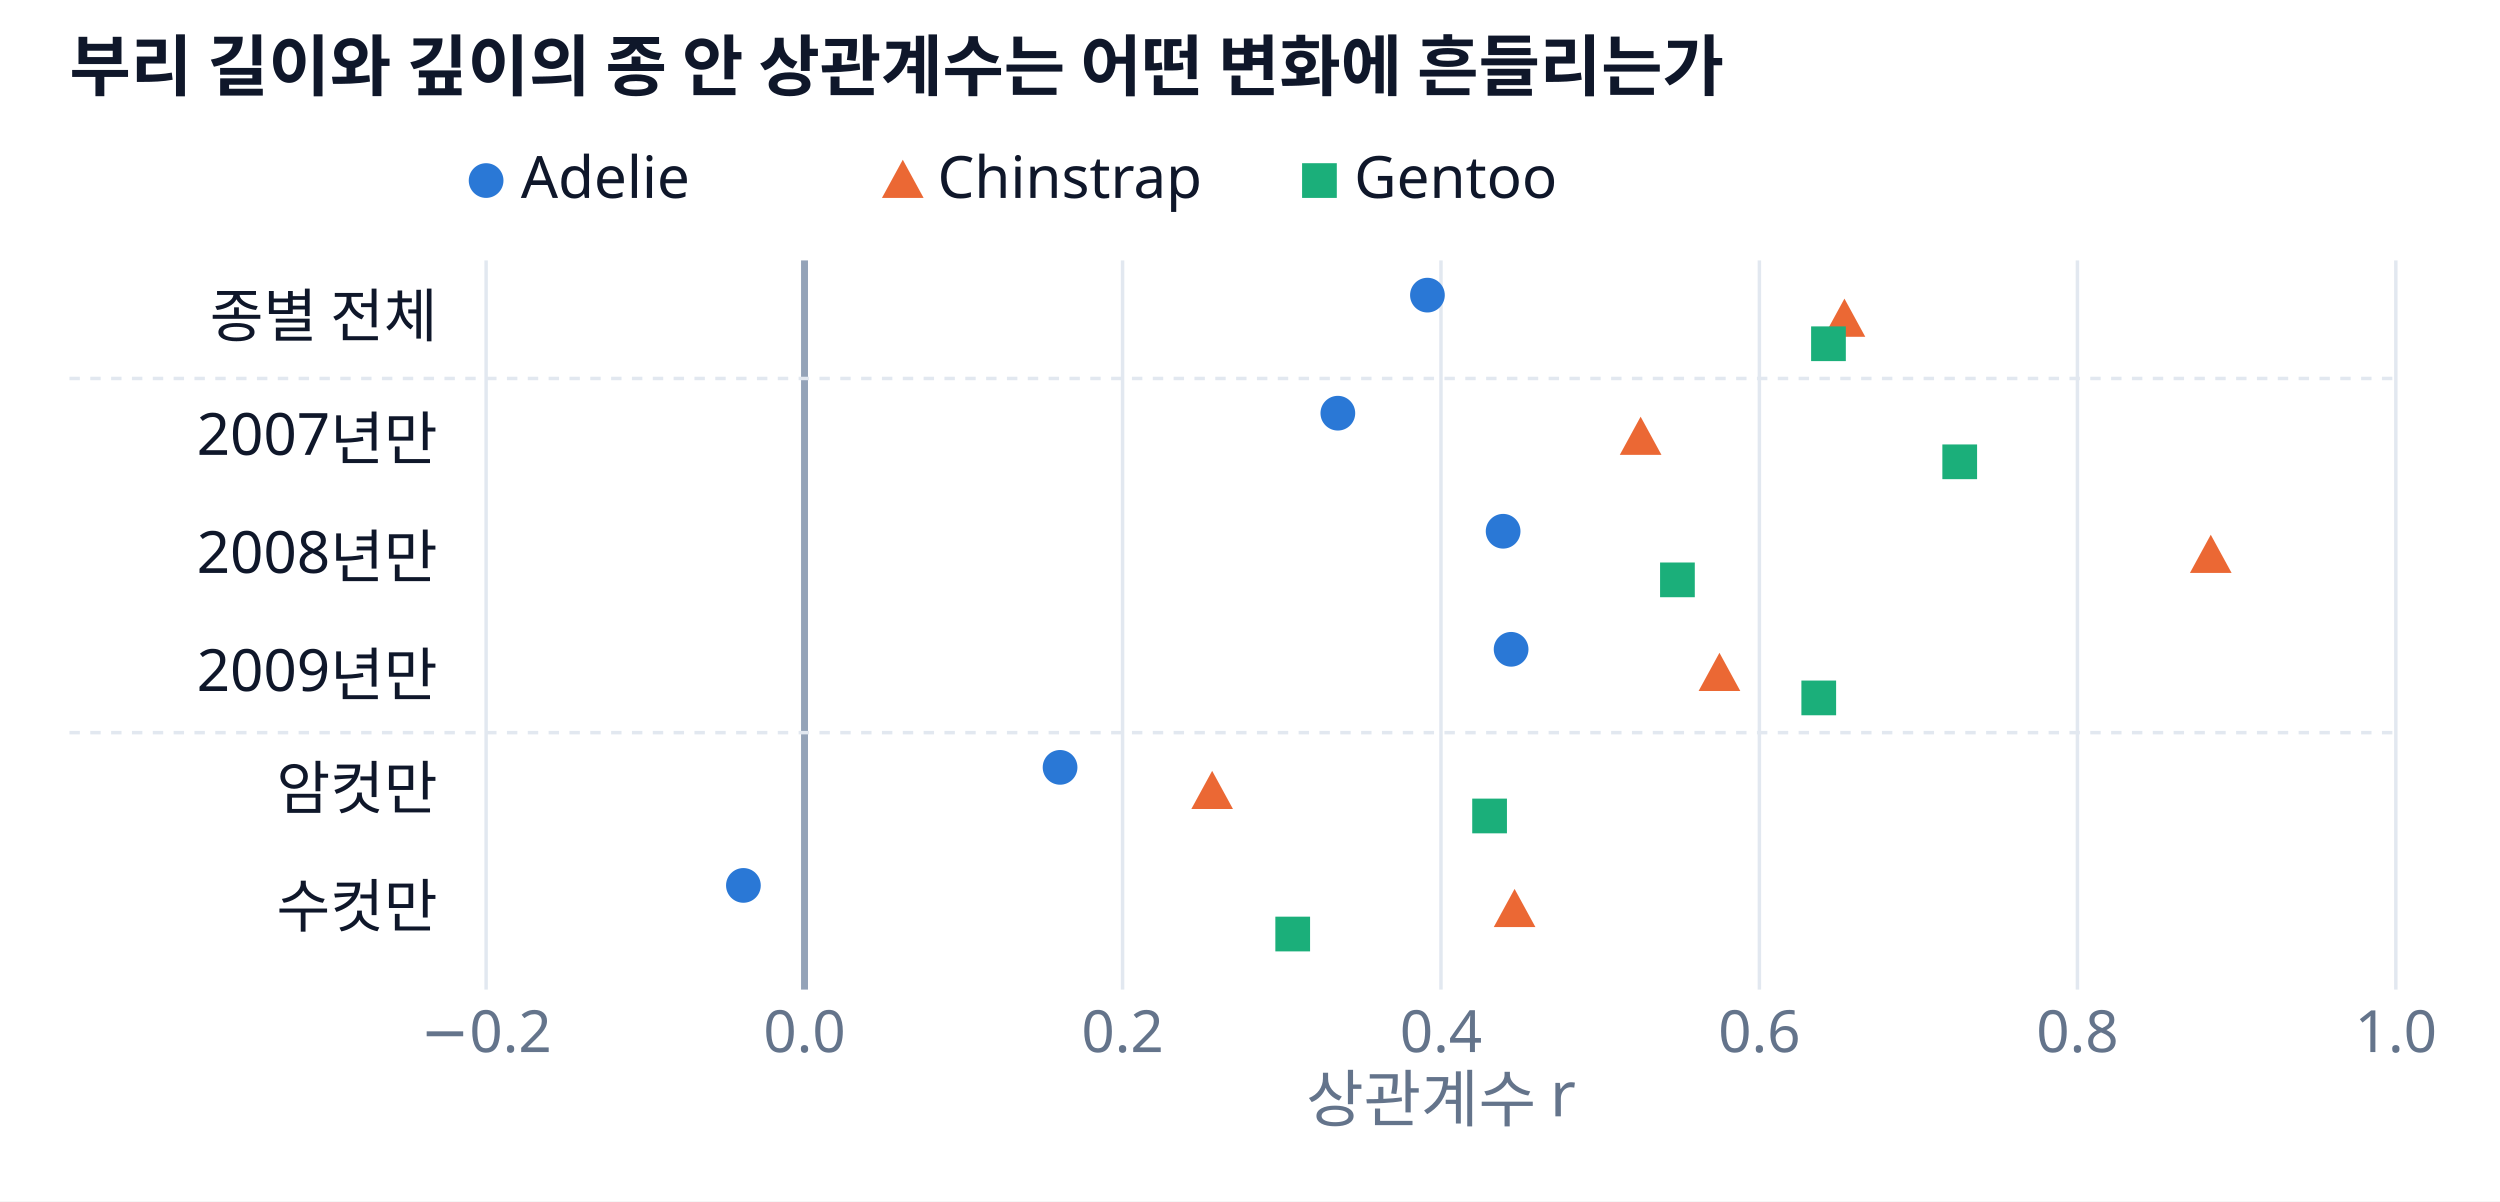
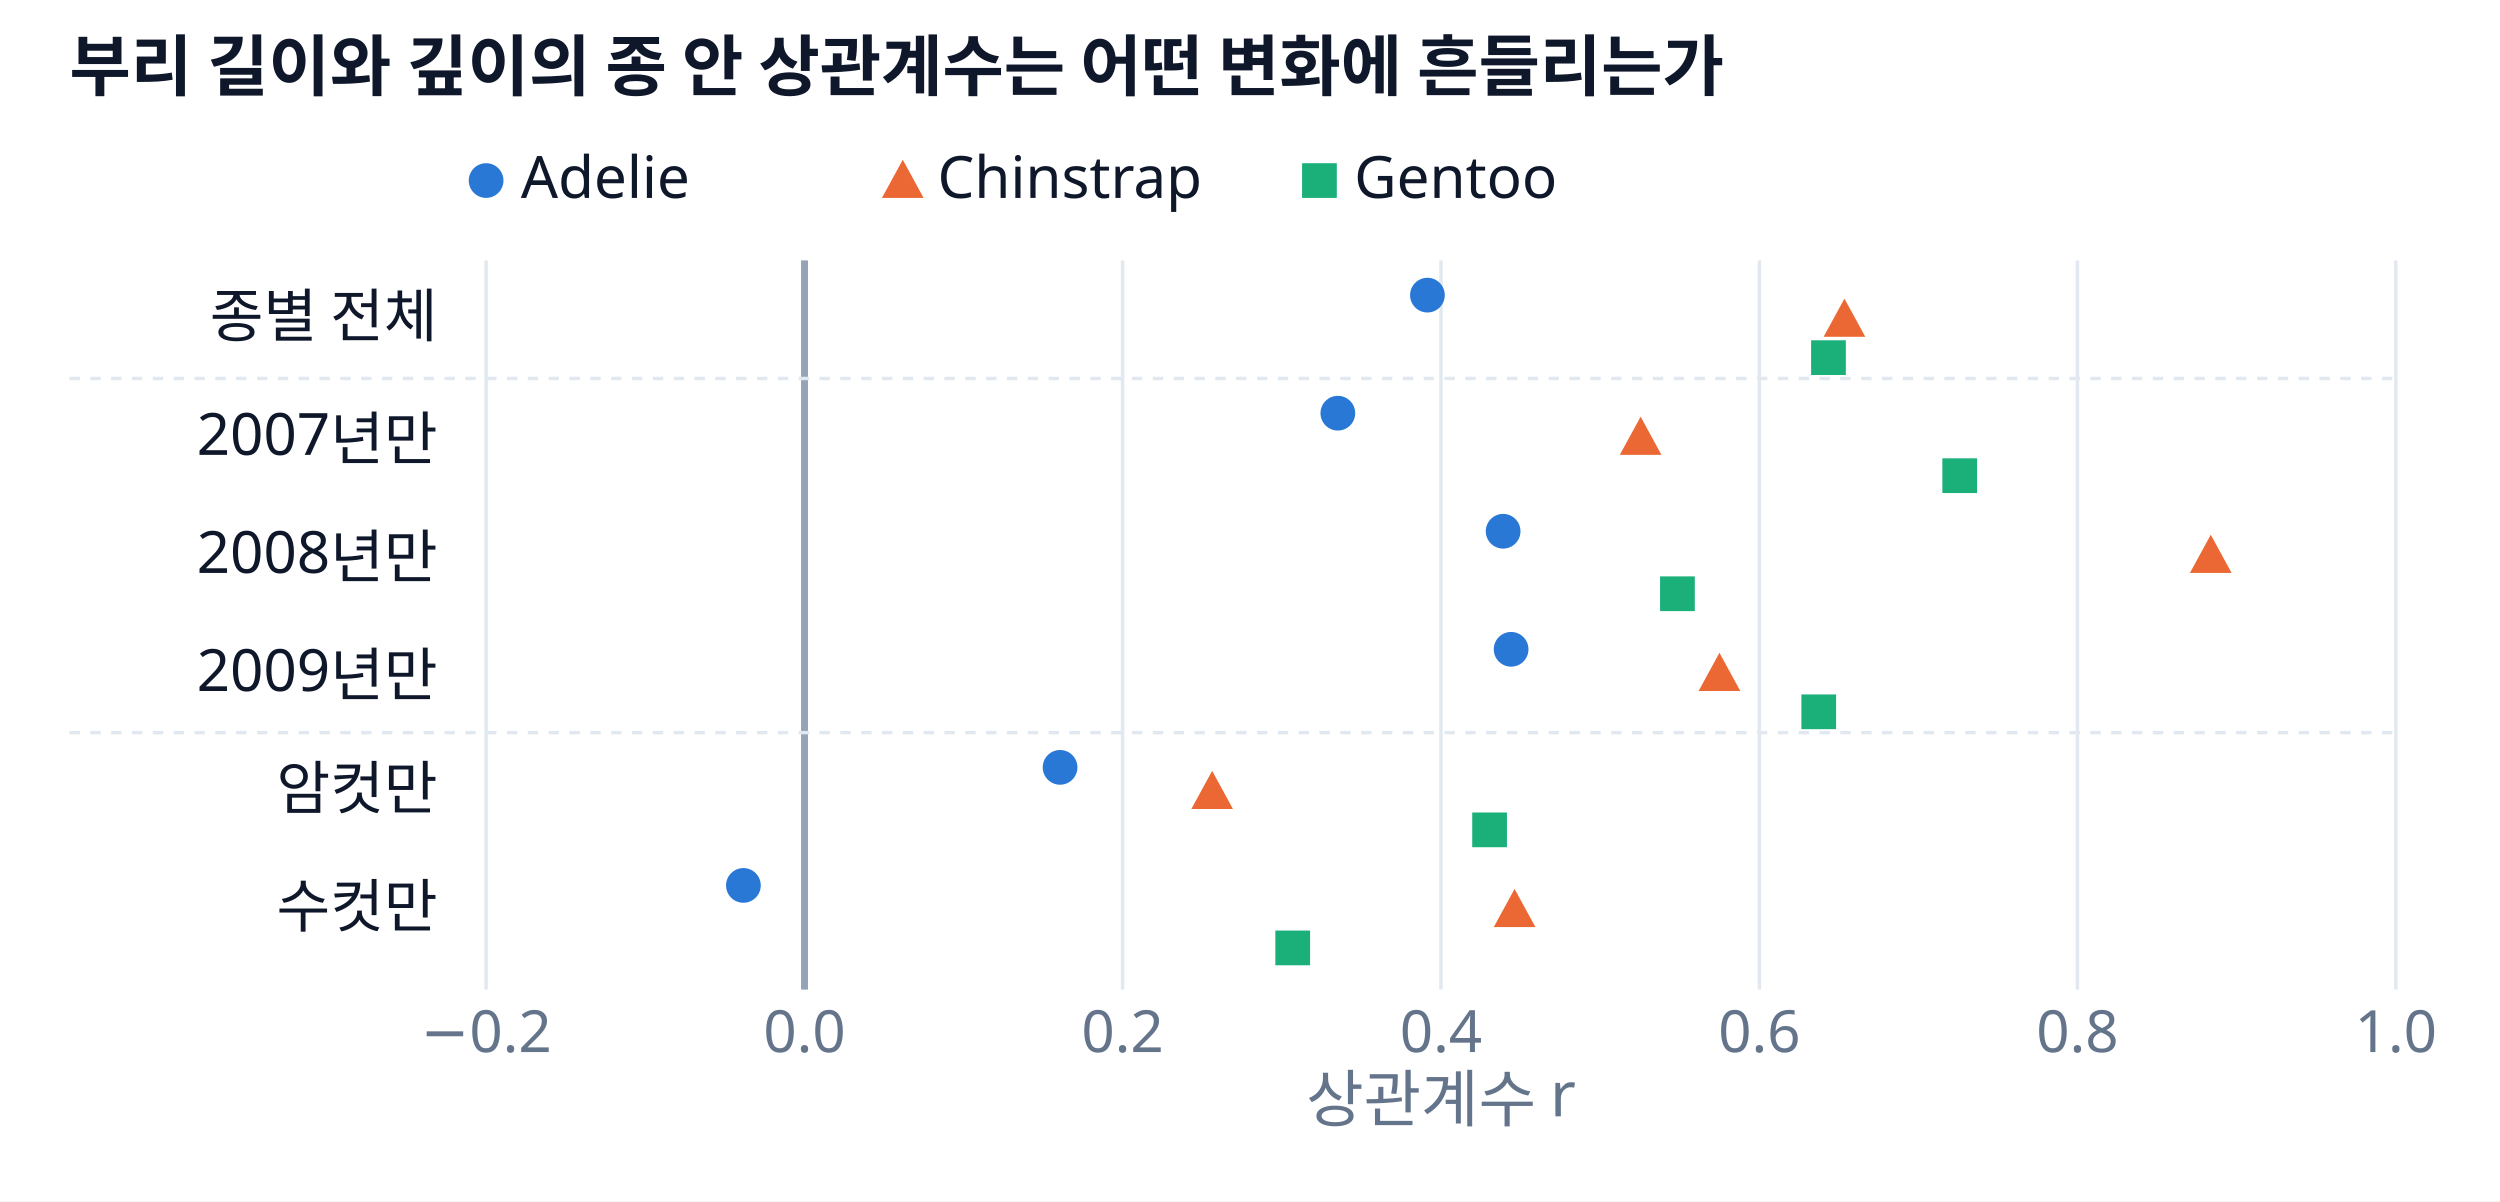
<svg xmlns="http://www.w3.org/2000/svg" viewBox="0 0 720 346" width="720" height="346" font-family="Pretendard, 'Apple SD Gothic Neo', 'Malgun Gothic', 'Noto Sans KR', sans-serif" role="img" aria-label="종 안 상관계수의 안정성 점검: 연도, 성별 분리">
  <rect width="720" height="346" fill="#ffffff" />
  <text x="20" y="26" font-size="19.2" fill="#0f172a" text-anchor="start" font-weight="600">부리 길이와 깊이의 종 안 상관계수는 어떤 변화에 흔들리는가</text>
  <circle cx="140" cy="52" r="5" fill="#2a78d6" />
  <text x="150" y="57" font-size="16.8" fill="#0f172a" text-anchor="start">Adelie</text>
  <path d="M260,46 L266,57 L254,57 Z" fill="#eb6834" />
  <text x="270" y="57" font-size="16.8" fill="#0f172a" text-anchor="start">Chinstrap</text>
  <rect x="375" y="47" width="10" height="10" fill="#1baf7a" />
  <text x="390" y="57" font-size="16.8" fill="#0f172a" text-anchor="start">Gentoo</text>
  <line x1="140.0" x2="140.0" y1="75" y2="285" stroke="#e2e8f0" stroke-width="1" />
  <text x="140.0" y="303" font-size="16.8" fill="#64748b" text-anchor="middle">−0.2</text>
  <line x1="231.7" x2="231.7" y1="75" y2="285" stroke="#94a3b8" stroke-width="2" />
  <text x="231.7" y="303" font-size="16.8" fill="#64748b" text-anchor="middle">0.0</text>
  <line x1="323.3" x2="323.3" y1="75" y2="285" stroke="#e2e8f0" stroke-width="1" />
  <text x="323.3" y="303" font-size="16.8" fill="#64748b" text-anchor="middle">0.2</text>
  <line x1="415.0" x2="415.0" y1="75" y2="285" stroke="#e2e8f0" stroke-width="1" />
  <text x="415.0" y="303" font-size="16.8" fill="#64748b" text-anchor="middle">0.4</text>
  <line x1="506.7" x2="506.7" y1="75" y2="285" stroke="#e2e8f0" stroke-width="1" />
  <text x="506.7" y="303" font-size="16.8" fill="#64748b" text-anchor="middle">0.6</text>
  <line x1="598.3" x2="598.3" y1="75" y2="285" stroke="#e2e8f0" stroke-width="1" />
  <text x="598.3" y="303" font-size="16.8" fill="#64748b" text-anchor="middle">0.8</text>
  <line x1="690.0" x2="690.0" y1="75" y2="285" stroke="#e2e8f0" stroke-width="1" />
  <text x="690.0" y="303" font-size="16.8" fill="#64748b" text-anchor="middle">1.0</text>
  <text x="415" y="323" font-size="18" fill="#64748b" text-anchor="middle">상관계수 r</text>
  <text x="126" y="97" font-size="16.8" fill="#0f172a" text-anchor="end">종별 전체</text>
  <circle cx="411.1" cy="85" r="5" fill="#2a78d6" />
  <path d="M531.2,86 L537.2,97 L525.2,97 Z" fill="#eb6834" />
-   <rect x="521.6" y="94" width="10" height="10" fill="#1baf7a" />
+   <rect x="521.6" y="98" width="10" height="10" fill="#1baf7a" />
  <line x1="20" x2="690" y1="109" y2="109" stroke="#e2e8f0" stroke-width="1" stroke-dasharray="3 3" />
  <text x="126" y="131" font-size="16.8" fill="#0f172a" text-anchor="end">2007년만</text>
  <circle cx="385.3" cy="119" r="5" fill="#2a78d6" />
  <path d="M472.5,120 L478.5,131 L466.5,131 Z" fill="#eb6834" />
-   <rect x="559.4" y="128" width="10" height="10" fill="#1baf7a" />
+   <rect x="559.4" y="132" width="10" height="10" fill="#1baf7a" />
  <text x="126" y="165" font-size="16.8" fill="#0f172a" text-anchor="end">2008년만</text>
  <circle cx="432.9" cy="153" r="5" fill="#2a78d6" />
  <path d="M636.7,154 L642.7,165 L630.7,165 Z" fill="#eb6834" />
-   <rect x="478.1" y="162" width="10" height="10" fill="#1baf7a" />
+   <rect x="478.1" y="166" width="10" height="10" fill="#1baf7a" />
  <text x="126" y="199" font-size="16.8" fill="#0f172a" text-anchor="end">2009년만</text>
  <circle cx="435.2" cy="187" r="5" fill="#2a78d6" />
  <path d="M495.2,188 L501.2,199 L489.2,199 Z" fill="#eb6834" />
-   <rect x="518.8" y="196" width="10" height="10" fill="#1baf7a" />
+   <rect x="518.8" y="200" width="10" height="10" fill="#1baf7a" />
  <line x1="20" x2="690" y1="211" y2="211" stroke="#e2e8f0" stroke-width="1" stroke-dasharray="3 3" />
  <text x="126" y="233" font-size="16.8" fill="#0f172a" text-anchor="end">암컷만</text>
  <circle cx="305.3" cy="221" r="5" fill="#2a78d6" />
  <path d="M349.1,222 L355.1,233 L343.1,233 Z" fill="#eb6834" />
-   <rect x="424.0" y="230" width="10" height="10" fill="#1baf7a" />
+   <rect x="424.0" y="234" width="10" height="10" fill="#1baf7a" />
  <text x="126" y="267" font-size="16.8" fill="#0f172a" text-anchor="end">수컷만</text>
  <circle cx="214.1" cy="255" r="5" fill="#2a78d6" />
  <path d="M436.2,256 L442.2,267 L430.2,267 Z" fill="#eb6834" />
-   <rect x="367.3" y="264" width="10" height="10" fill="#1baf7a" />
+   <rect x="367.3" y="268" width="10" height="10" fill="#1baf7a" />
</svg>
